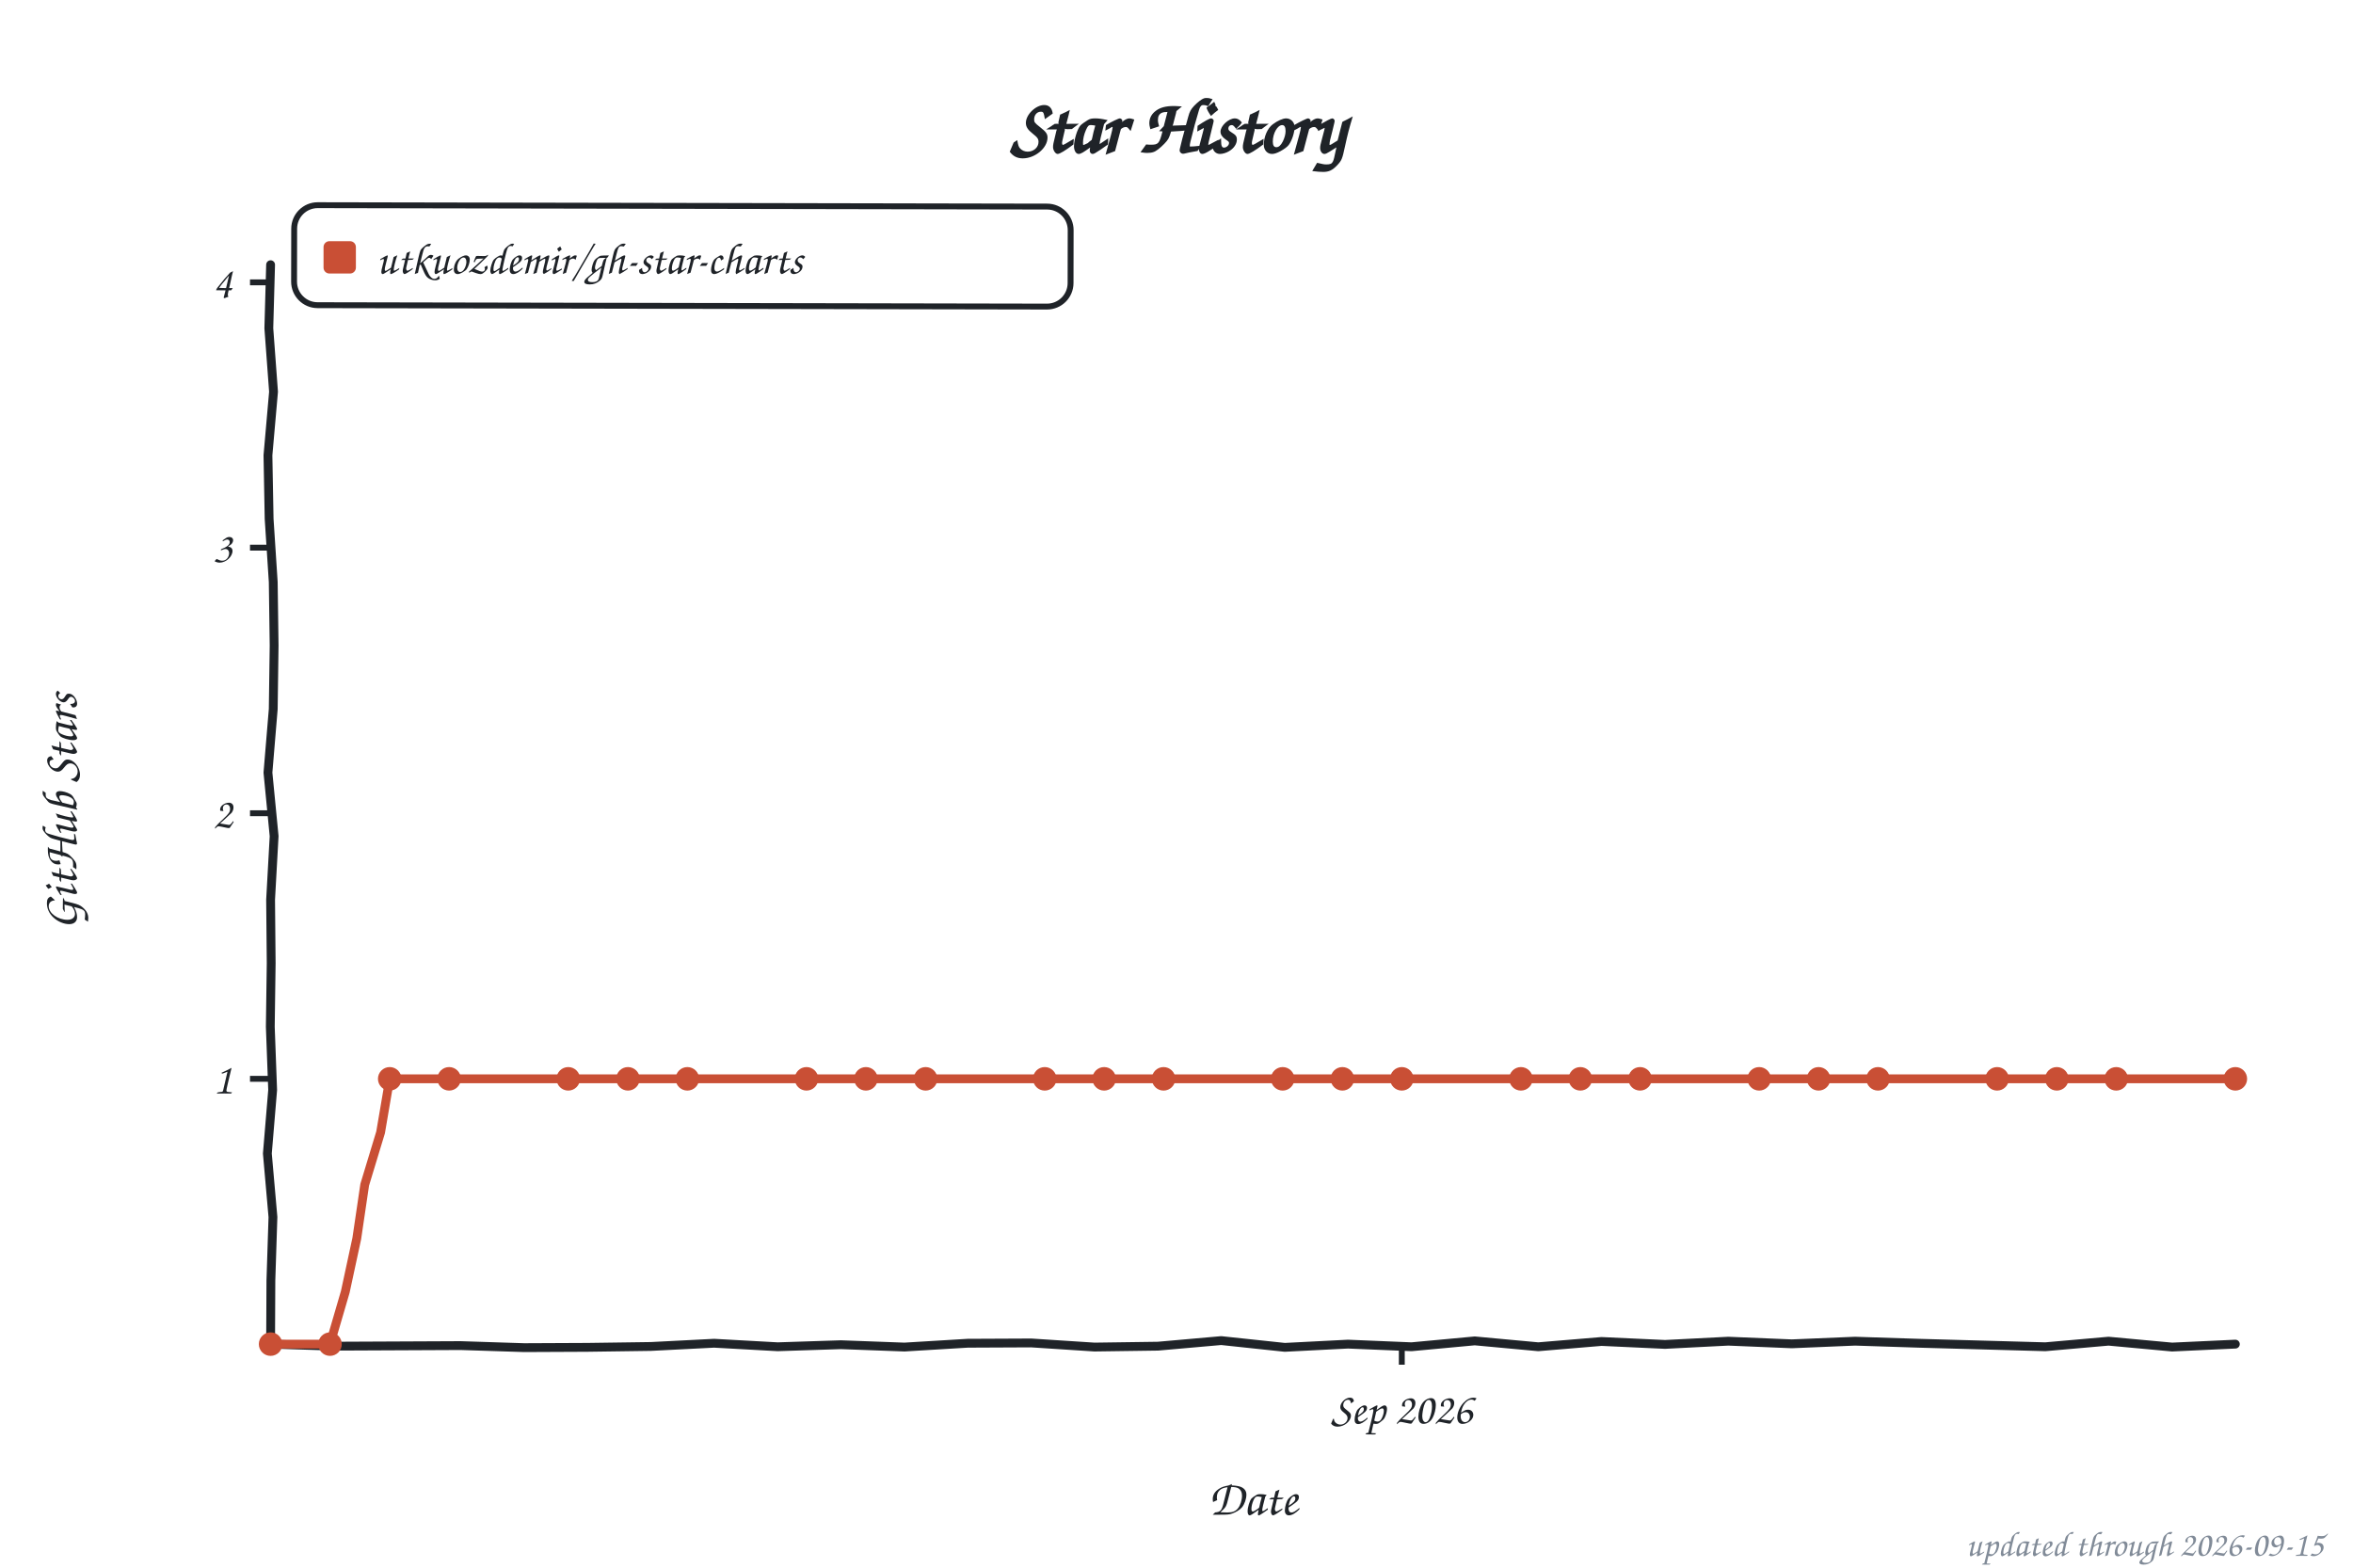
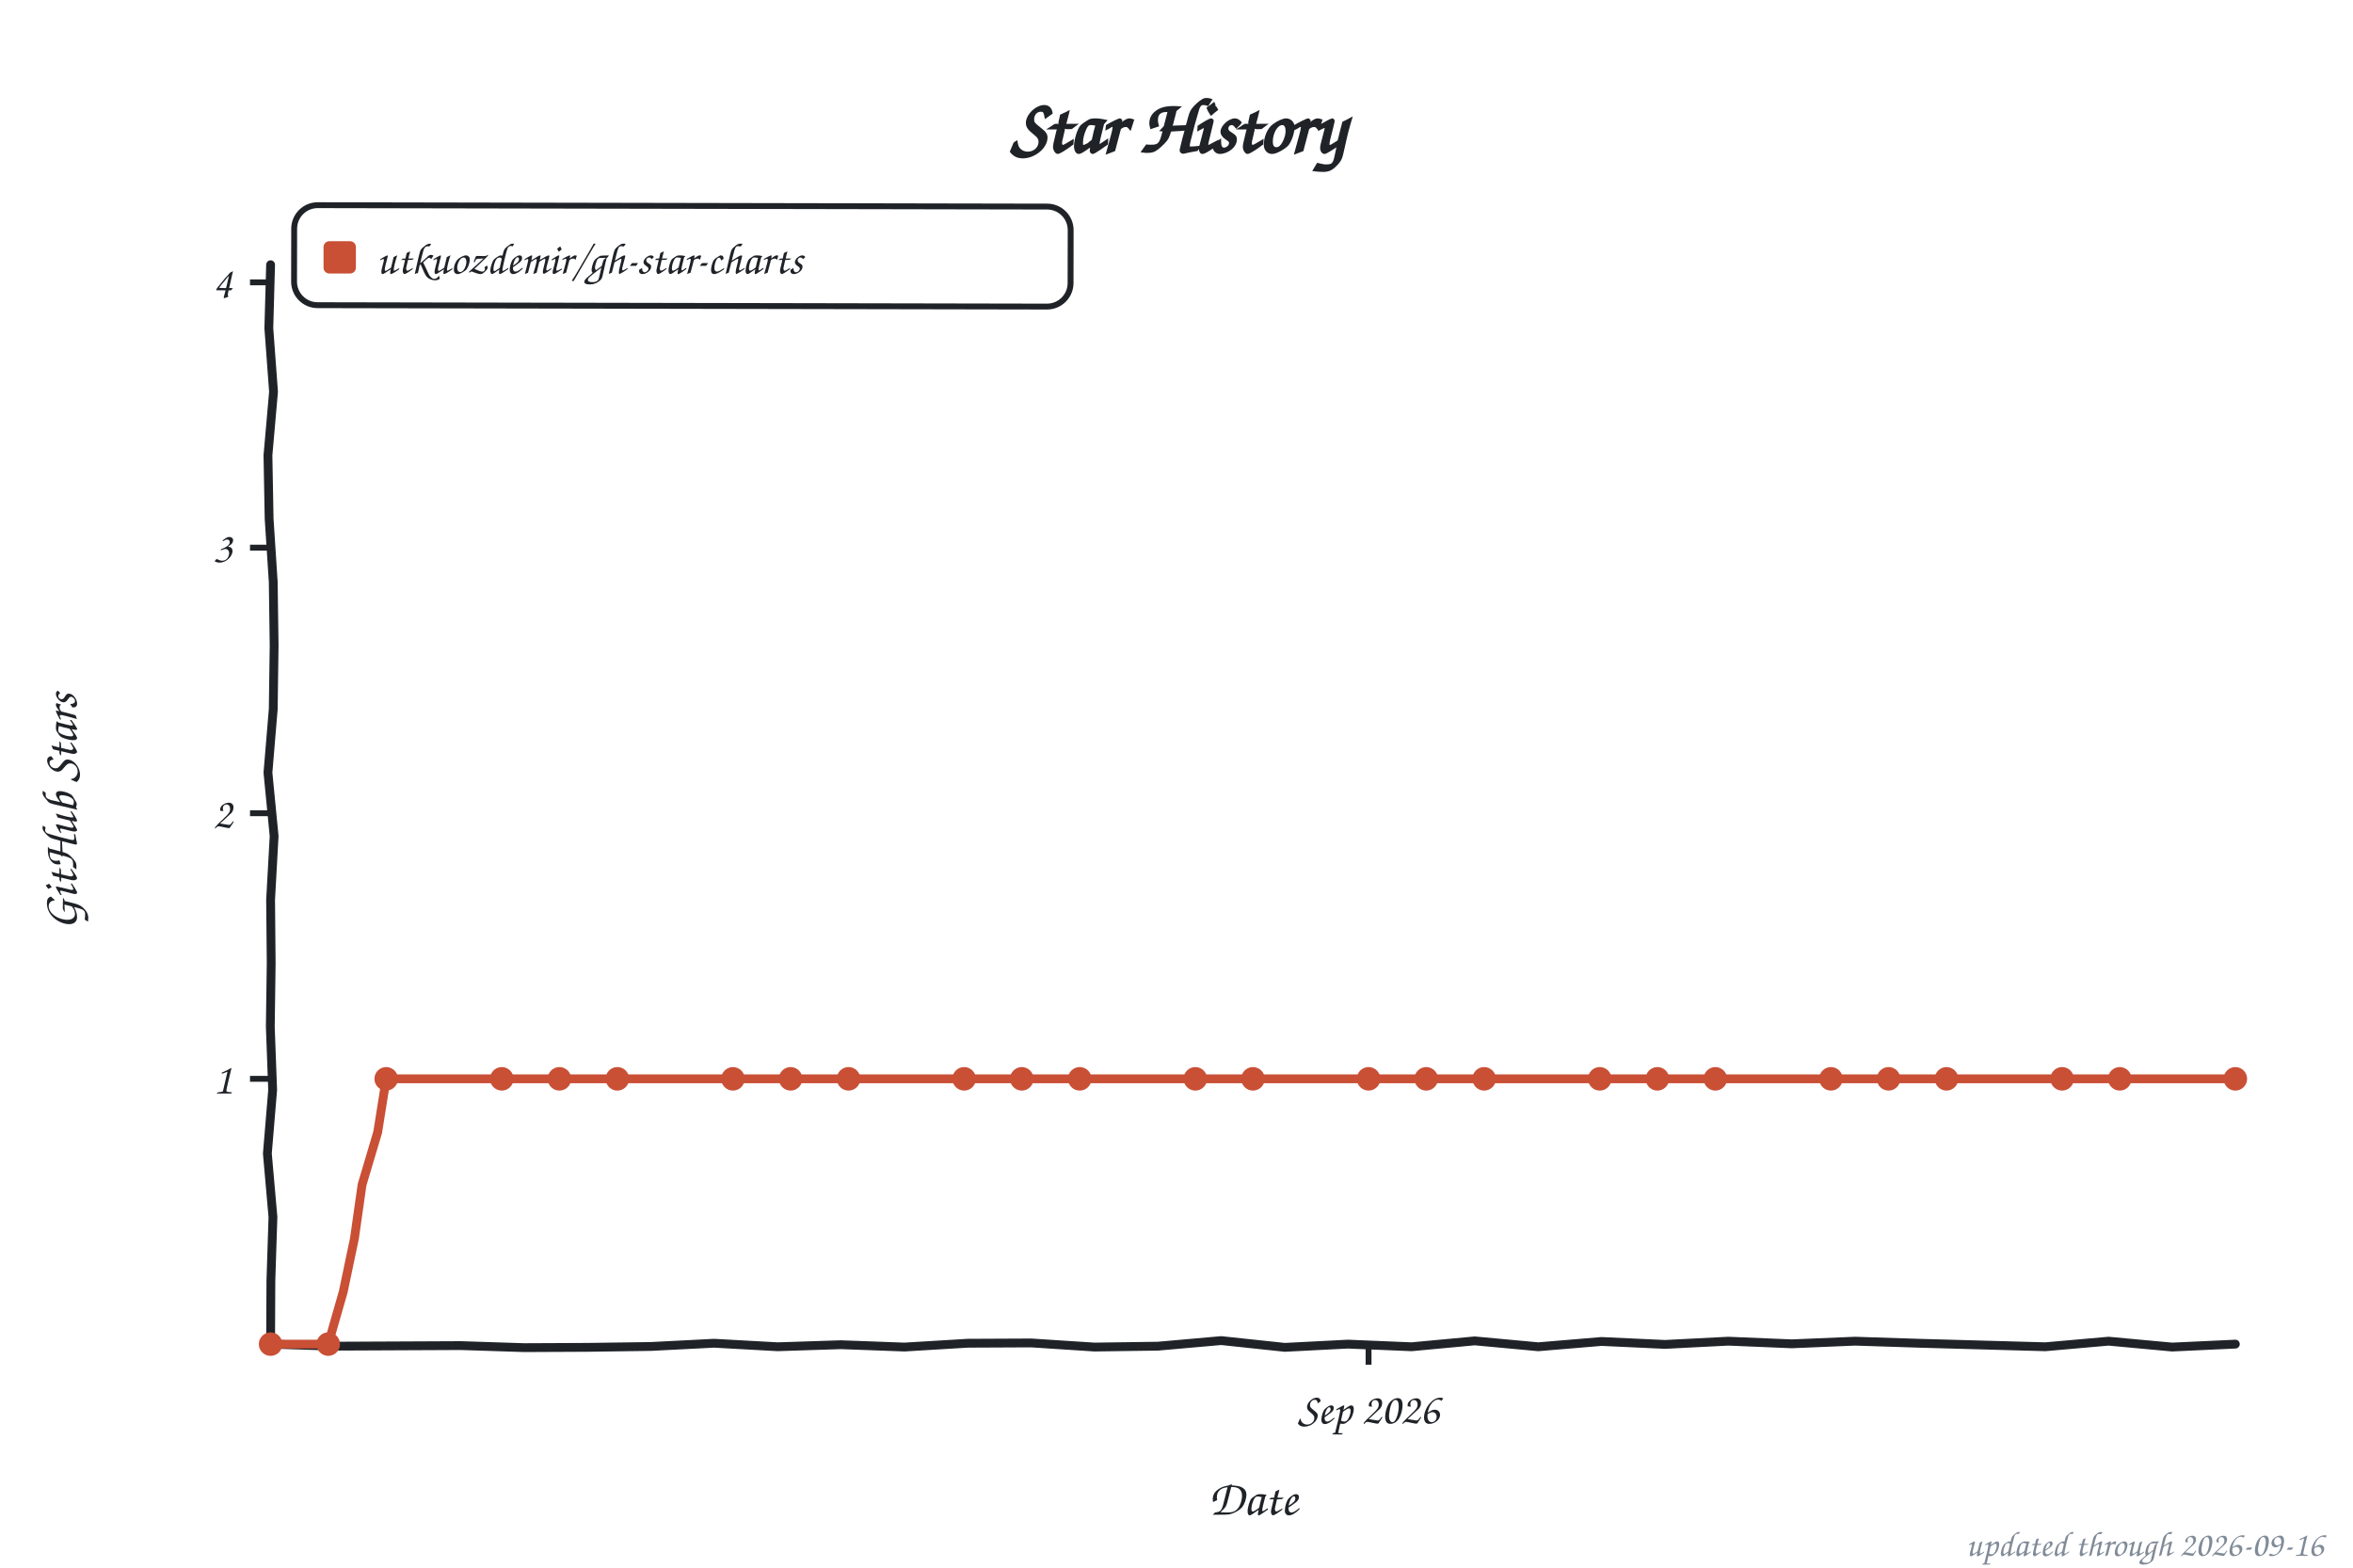
<svg xmlns="http://www.w3.org/2000/svg" width="800" height="533" viewBox="0 0 800 533" role="img" aria-label="Star history of utkuozdemir/gh-star-charts">
  <style>text{font-family:"Comic Sans MS","Chalkboard SE","Comic Neue","Marker Felt",cursive}</style>
  <text x="400" y="52" font-size="26" font-weight="bold" text-anchor="middle" fill="#1f2328">Star History</text>
  <rect x="100" y="70" width="264" height="34" rx="8" fill="none" stroke="#1f2328" stroke-width="2" transform="rotate(0.11 232 87)" />
  <rect x="110" y="82" width="11" height="11" rx="2" fill="#c94f35" />
  <text x="128" y="93" font-size="15" fill="#1f2328" textLength="225" lengthAdjust="spacingAndGlyphs">utkuozdemir/gh-star-charts</text>
  <line x1="85" y1="366.8" x2="92" y2="366.8" stroke="#1f2328" stroke-width="2" />
  <text x="79" y="371.8" font-size="15" text-anchor="end" fill="#1f2328">1</text>
  <line x1="85" y1="276.5" x2="92" y2="276.5" stroke="#1f2328" stroke-width="2" />
  <text x="79" y="281.5" font-size="15" text-anchor="end" fill="#1f2328">2</text>
  <line x1="85" y1="186.2" x2="92" y2="186.2" stroke="#1f2328" stroke-width="2" />
  <text x="79" y="191.2" font-size="15" text-anchor="end" fill="#1f2328">3</text>
  <line x1="85" y1="96.0" x2="92" y2="96.0" stroke="#1f2328" stroke-width="2" />
  <text x="79" y="101.0" font-size="15" text-anchor="end" fill="#1f2328">4</text>
-   <line x1="476.6" y1="457" x2="476.6" y2="464" stroke="#1f2328" stroke-width="2" />
-   <text x="476.6" y="484" font-size="15" text-anchor="middle" fill="#1f2328">Sep 2026</text>
+   <line x1="465.3" y1="457" x2="465.3" y2="464" stroke="#1f2328" stroke-width="2" />
+   <text x="465.3" y="484" font-size="15" text-anchor="middle" fill="#1f2328">Sep 2026</text>
  <text x="426" y="515" font-size="17" text-anchor="middle" fill="#1f2328">Date</text>
  <text x="26" y="276" font-size="17" text-anchor="middle" fill="#1f2328" transform="rotate(-90 26 276)">GitHub Stars</text>
  <path d="M 92.0,90.0 L 91.4,111.6 L 93.0,133.2 L 91.1,154.8 L 91.5,176.4 L 92.9,197.9 L 93.2,219.5 L 92.9,241.1 L 91.1,262.7 L 93.2,284.3 L 92.0,305.9 L 92.2,327.5 L 91.9,349.1 L 92.7,370.6 L 90.9,392.2 L 92.8,413.8 L 92.1,435.4 L 92.0,457.0 L 113.5,457.7 L 135.1,457.6 L 156.6,457.5 L 178.2,458.2 L 199.7,458.1 L 221.3,457.8 L 242.8,456.7 L 264.4,457.9 L 285.9,457.2 L 307.5,458.0 L 329.0,456.7 L 350.6,456.6 L 372.1,458.0 L 393.7,457.7 L 415.2,455.8 L 436.8,458.1 L 458.3,457.0 L 479.9,457.9 L 501.4,455.9 L 523.0,457.9 L 544.5,456.1 L 566.1,457.1 L 587.6,456.0 L 609.2,456.9 L 630.7,456.0 L 652.3,456.7 L 673.8,457.3 L 695.4,457.9 L 716.9,456.0 L 738.5,458.0 L 760.0,457.0" fill="none" stroke="#1f2328" stroke-width="3" stroke-linecap="round" stroke-linejoin="round" />
-   <path d="M 92.0,457.0 L 112.2,457.0 L 117.4,439.2 L 121.3,421.1 L 124.0,402.8 L 129.4,385.0 L 132.5,366.8 L 152.7,366.8 L 173.0,366.8 L 193.2,366.8 L 213.5,366.8 L 233.7,366.8 L 253.9,366.8 L 274.2,366.8 L 294.4,366.8 L 314.7,366.8 L 334.9,366.8 L 355.2,366.8 L 375.4,366.8 L 395.6,366.8 L 415.9,366.8 L 436.1,366.8 L 456.4,366.8 L 476.6,366.8 L 496.8,366.8 L 517.1,366.8 L 537.3,366.8 L 557.6,366.8 L 577.8,366.8 L 598.1,366.8 L 618.3,366.8 L 638.5,366.8 L 658.8,366.8 L 679.0,366.8 L 699.3,366.8 L 719.5,366.8 L 739.8,366.8 L 760.0,366.8" fill="none" stroke="#c94f35" stroke-width="3" stroke-linecap="round" stroke-linejoin="round" />
+   <path d="M 92.0,457.0 L 111.6,457.0 L 116.7,439.2 L 120.5,421.1 L 123.1,402.8 L 128.4,385.0 L 131.3,366.8 L 150.9,366.8 L 170.6,366.8 L 190.2,366.8 L 209.9,366.8 L 229.5,366.8 L 249.2,366.8 L 268.8,366.8 L 288.5,366.8 L 308.1,366.8 L 327.8,366.8 L 347.4,366.8 L 367.1,366.8 L 386.7,366.8 L 406.4,366.8 L 426.0,366.8 L 445.6,366.8 L 465.3,366.8 L 484.9,366.8 L 504.6,366.8 L 524.2,366.8 L 543.9,366.8 L 563.5,366.8 L 583.2,366.8 L 602.8,366.8 L 622.5,366.8 L 642.1,366.8 L 661.8,366.8 L 681.4,366.8 L 701.1,366.8 L 720.7,366.8 L 740.4,366.8 L 760.0,366.8" fill="none" stroke="#c94f35" stroke-width="3" stroke-linecap="round" stroke-linejoin="round" />
  <circle cx="92.0" cy="457.0" r="4" fill="#c94f35" />
-   <circle cx="112.2" cy="457.0" r="4" fill="#c94f35" />
-   <circle cx="132.5" cy="366.8" r="4" fill="#c94f35" />
-   <circle cx="152.7" cy="366.8" r="4" fill="#c94f35" />
-   <circle cx="193.2" cy="366.8" r="4" fill="#c94f35" />
-   <circle cx="213.5" cy="366.8" r="4" fill="#c94f35" />
-   <circle cx="233.7" cy="366.8" r="4" fill="#c94f35" />
-   <circle cx="274.2" cy="366.8" r="4" fill="#c94f35" />
-   <circle cx="294.4" cy="366.8" r="4" fill="#c94f35" />
-   <circle cx="314.7" cy="366.8" r="4" fill="#c94f35" />
-   <circle cx="355.2" cy="366.8" r="4" fill="#c94f35" />
-   <circle cx="375.4" cy="366.8" r="4" fill="#c94f35" />
-   <circle cx="395.6" cy="366.8" r="4" fill="#c94f35" />
-   <circle cx="436.1" cy="366.8" r="4" fill="#c94f35" />
-   <circle cx="456.4" cy="366.8" r="4" fill="#c94f35" />
-   <circle cx="476.6" cy="366.8" r="4" fill="#c94f35" />
-   <circle cx="517.1" cy="366.8" r="4" fill="#c94f35" />
-   <circle cx="537.3" cy="366.8" r="4" fill="#c94f35" />
-   <circle cx="557.6" cy="366.8" r="4" fill="#c94f35" />
-   <circle cx="598.1" cy="366.8" r="4" fill="#c94f35" />
-   <circle cx="618.3" cy="366.8" r="4" fill="#c94f35" />
-   <circle cx="638.5" cy="366.8" r="4" fill="#c94f35" />
-   <circle cx="679.0" cy="366.8" r="4" fill="#c94f35" />
-   <circle cx="699.3" cy="366.8" r="4" fill="#c94f35" />
-   <circle cx="719.5" cy="366.8" r="4" fill="#c94f35" />
+   <circle cx="111.6" cy="457.0" r="4" fill="#c94f35" />
+   <circle cx="131.3" cy="366.8" r="4" fill="#c94f35" />
+   <circle cx="170.6" cy="366.8" r="4" fill="#c94f35" />
+   <circle cx="190.2" cy="366.8" r="4" fill="#c94f35" />
+   <circle cx="209.9" cy="366.8" r="4" fill="#c94f35" />
+   <circle cx="249.2" cy="366.8" r="4" fill="#c94f35" />
+   <circle cx="268.8" cy="366.8" r="4" fill="#c94f35" />
+   <circle cx="288.5" cy="366.8" r="4" fill="#c94f35" />
+   <circle cx="327.8" cy="366.8" r="4" fill="#c94f35" />
+   <circle cx="347.4" cy="366.8" r="4" fill="#c94f35" />
+   <circle cx="367.1" cy="366.8" r="4" fill="#c94f35" />
+   <circle cx="406.4" cy="366.8" r="4" fill="#c94f35" />
+   <circle cx="426.0" cy="366.8" r="4" fill="#c94f35" />
+   <circle cx="465.3" cy="366.8" r="4" fill="#c94f35" />
+   <circle cx="484.9" cy="366.8" r="4" fill="#c94f35" />
+   <circle cx="504.6" cy="366.8" r="4" fill="#c94f35" />
+   <circle cx="543.9" cy="366.8" r="4" fill="#c94f35" />
+   <circle cx="563.5" cy="366.8" r="4" fill="#c94f35" />
+   <circle cx="583.2" cy="366.8" r="4" fill="#c94f35" />
+   <circle cx="622.5" cy="366.8" r="4" fill="#c94f35" />
+   <circle cx="642.1" cy="366.8" r="4" fill="#c94f35" />
+   <circle cx="661.8" cy="366.8" r="4" fill="#c94f35" />
+   <circle cx="701.1" cy="366.8" r="4" fill="#c94f35" />
+   <circle cx="720.7" cy="366.8" r="4" fill="#c94f35" />
  <circle cx="760.0" cy="366.8" r="4" fill="#c94f35" />
-   <text x="790" y="529" font-size="12" text-anchor="end" fill="#818b98">updated through 2026-09-15</text>
+   <text x="790" y="529" font-size="12" text-anchor="end" fill="#818b98">updated through 2026-09-16</text>
</svg>
